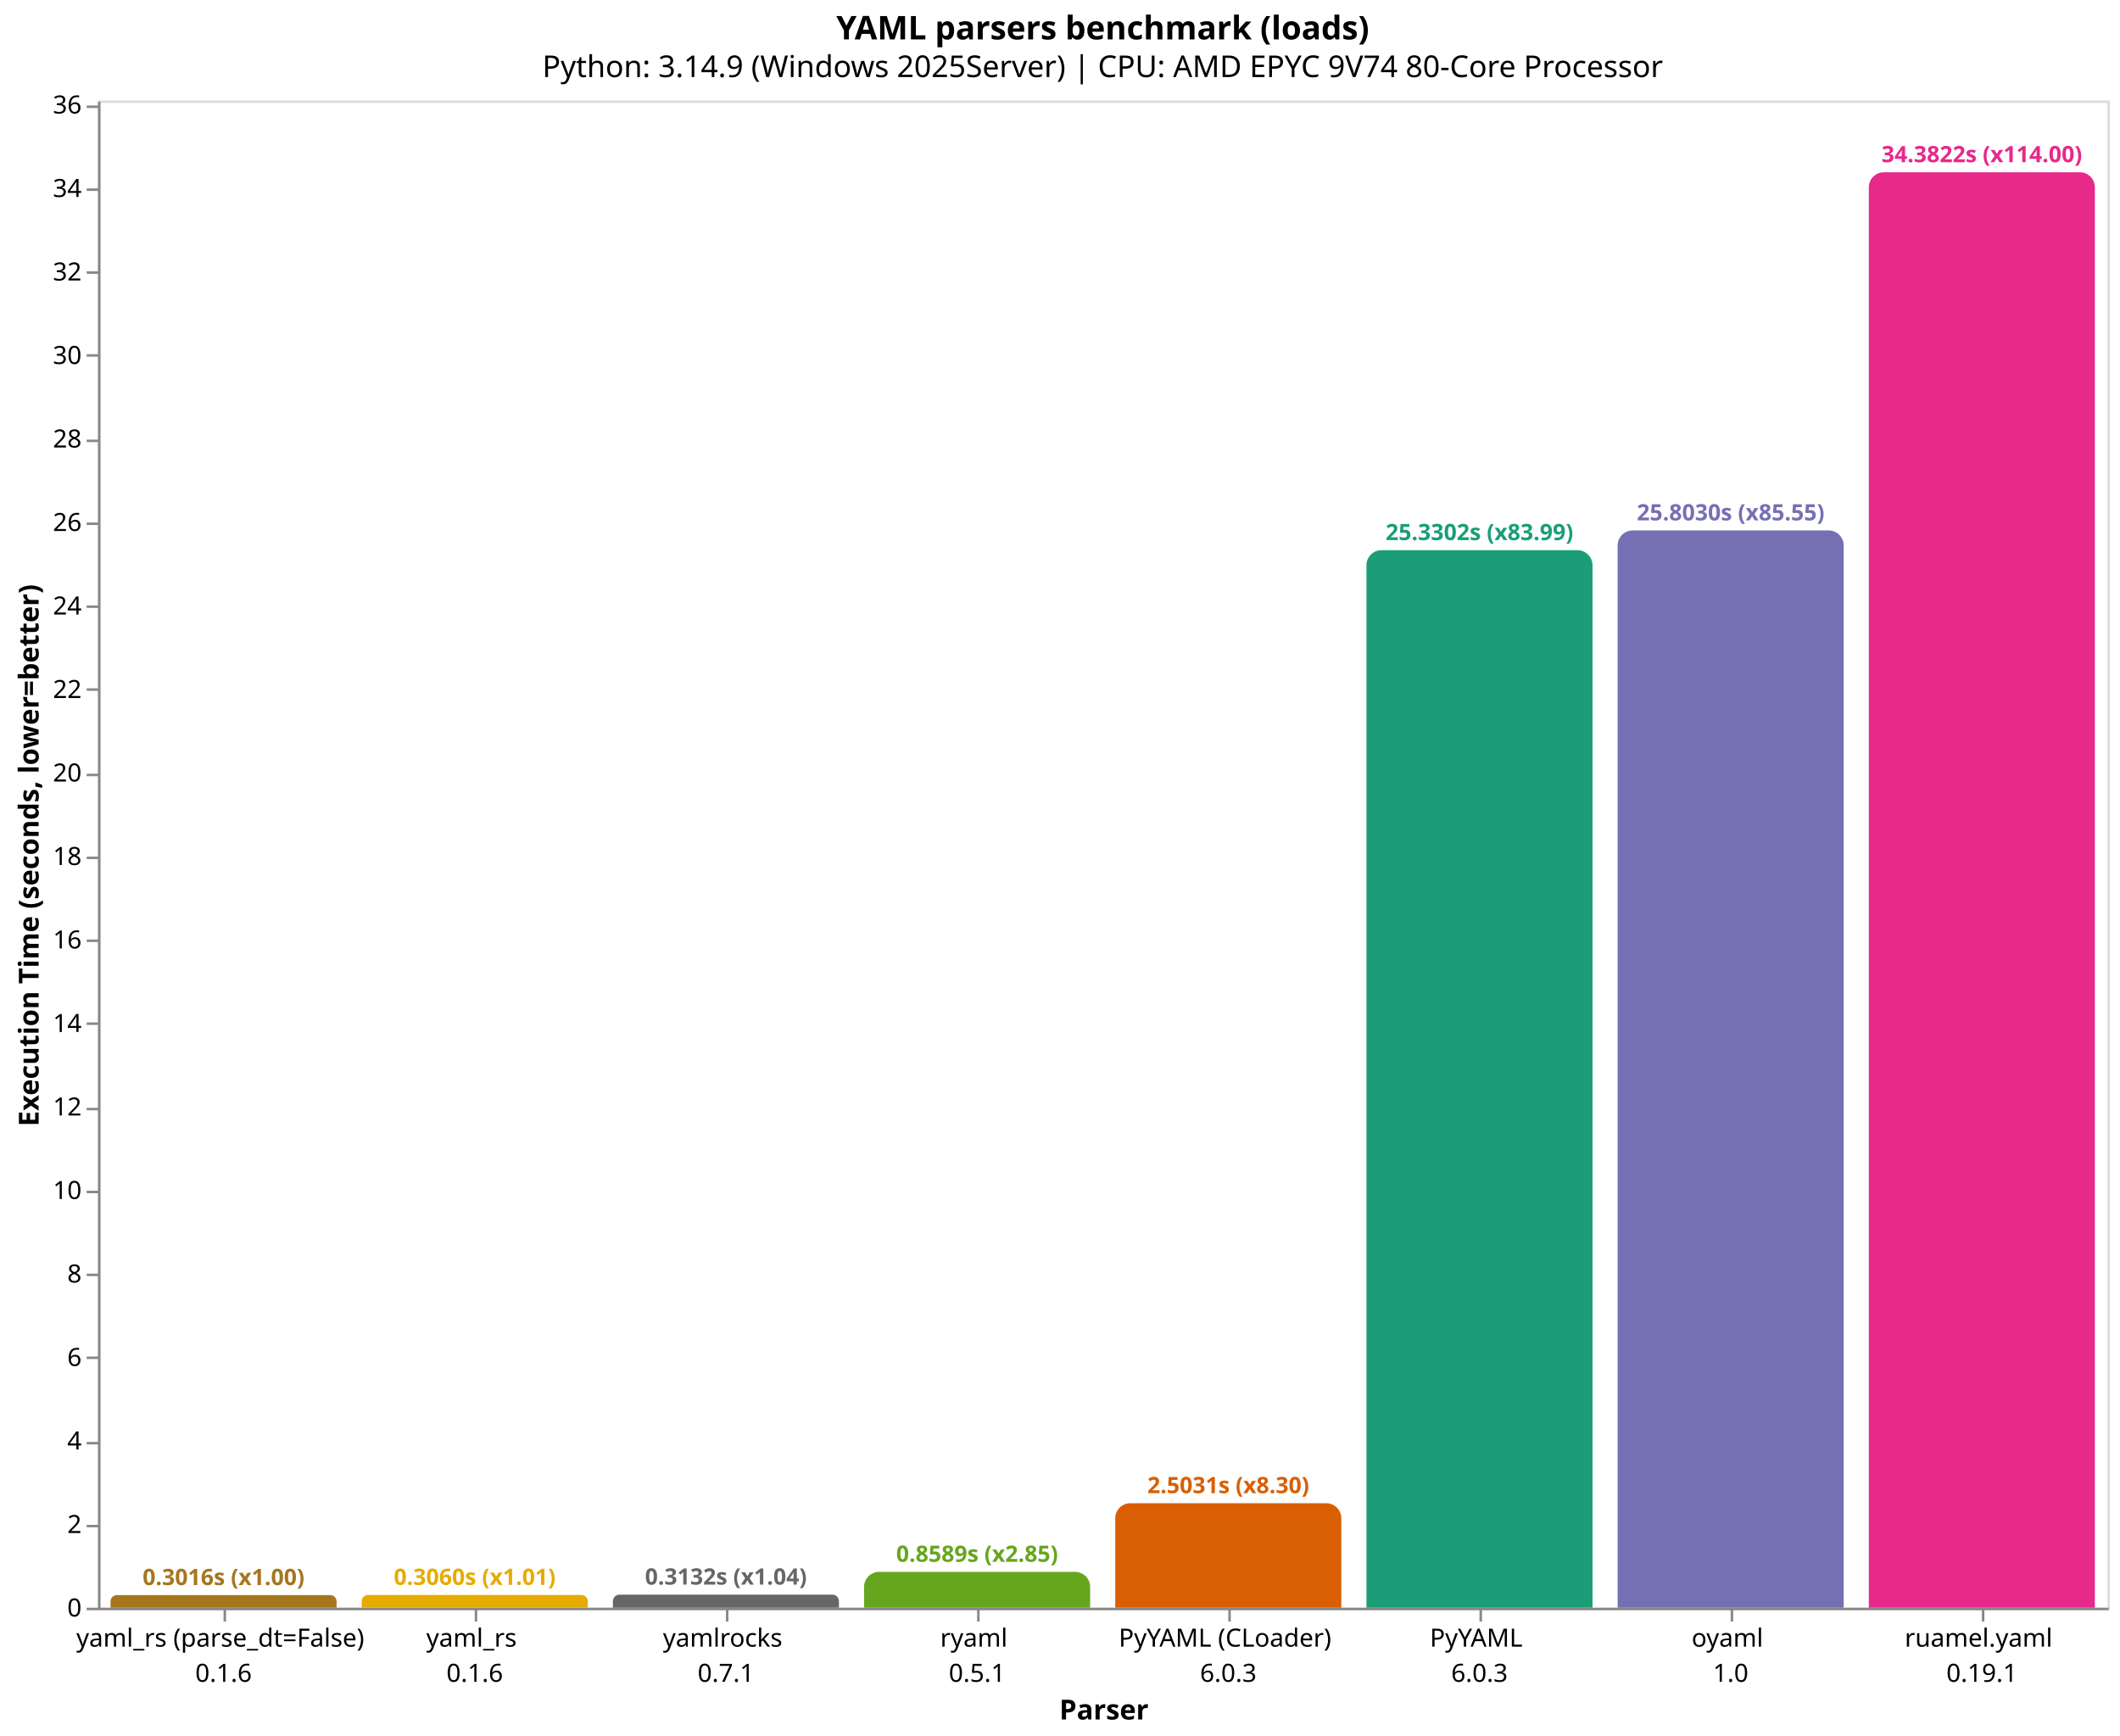
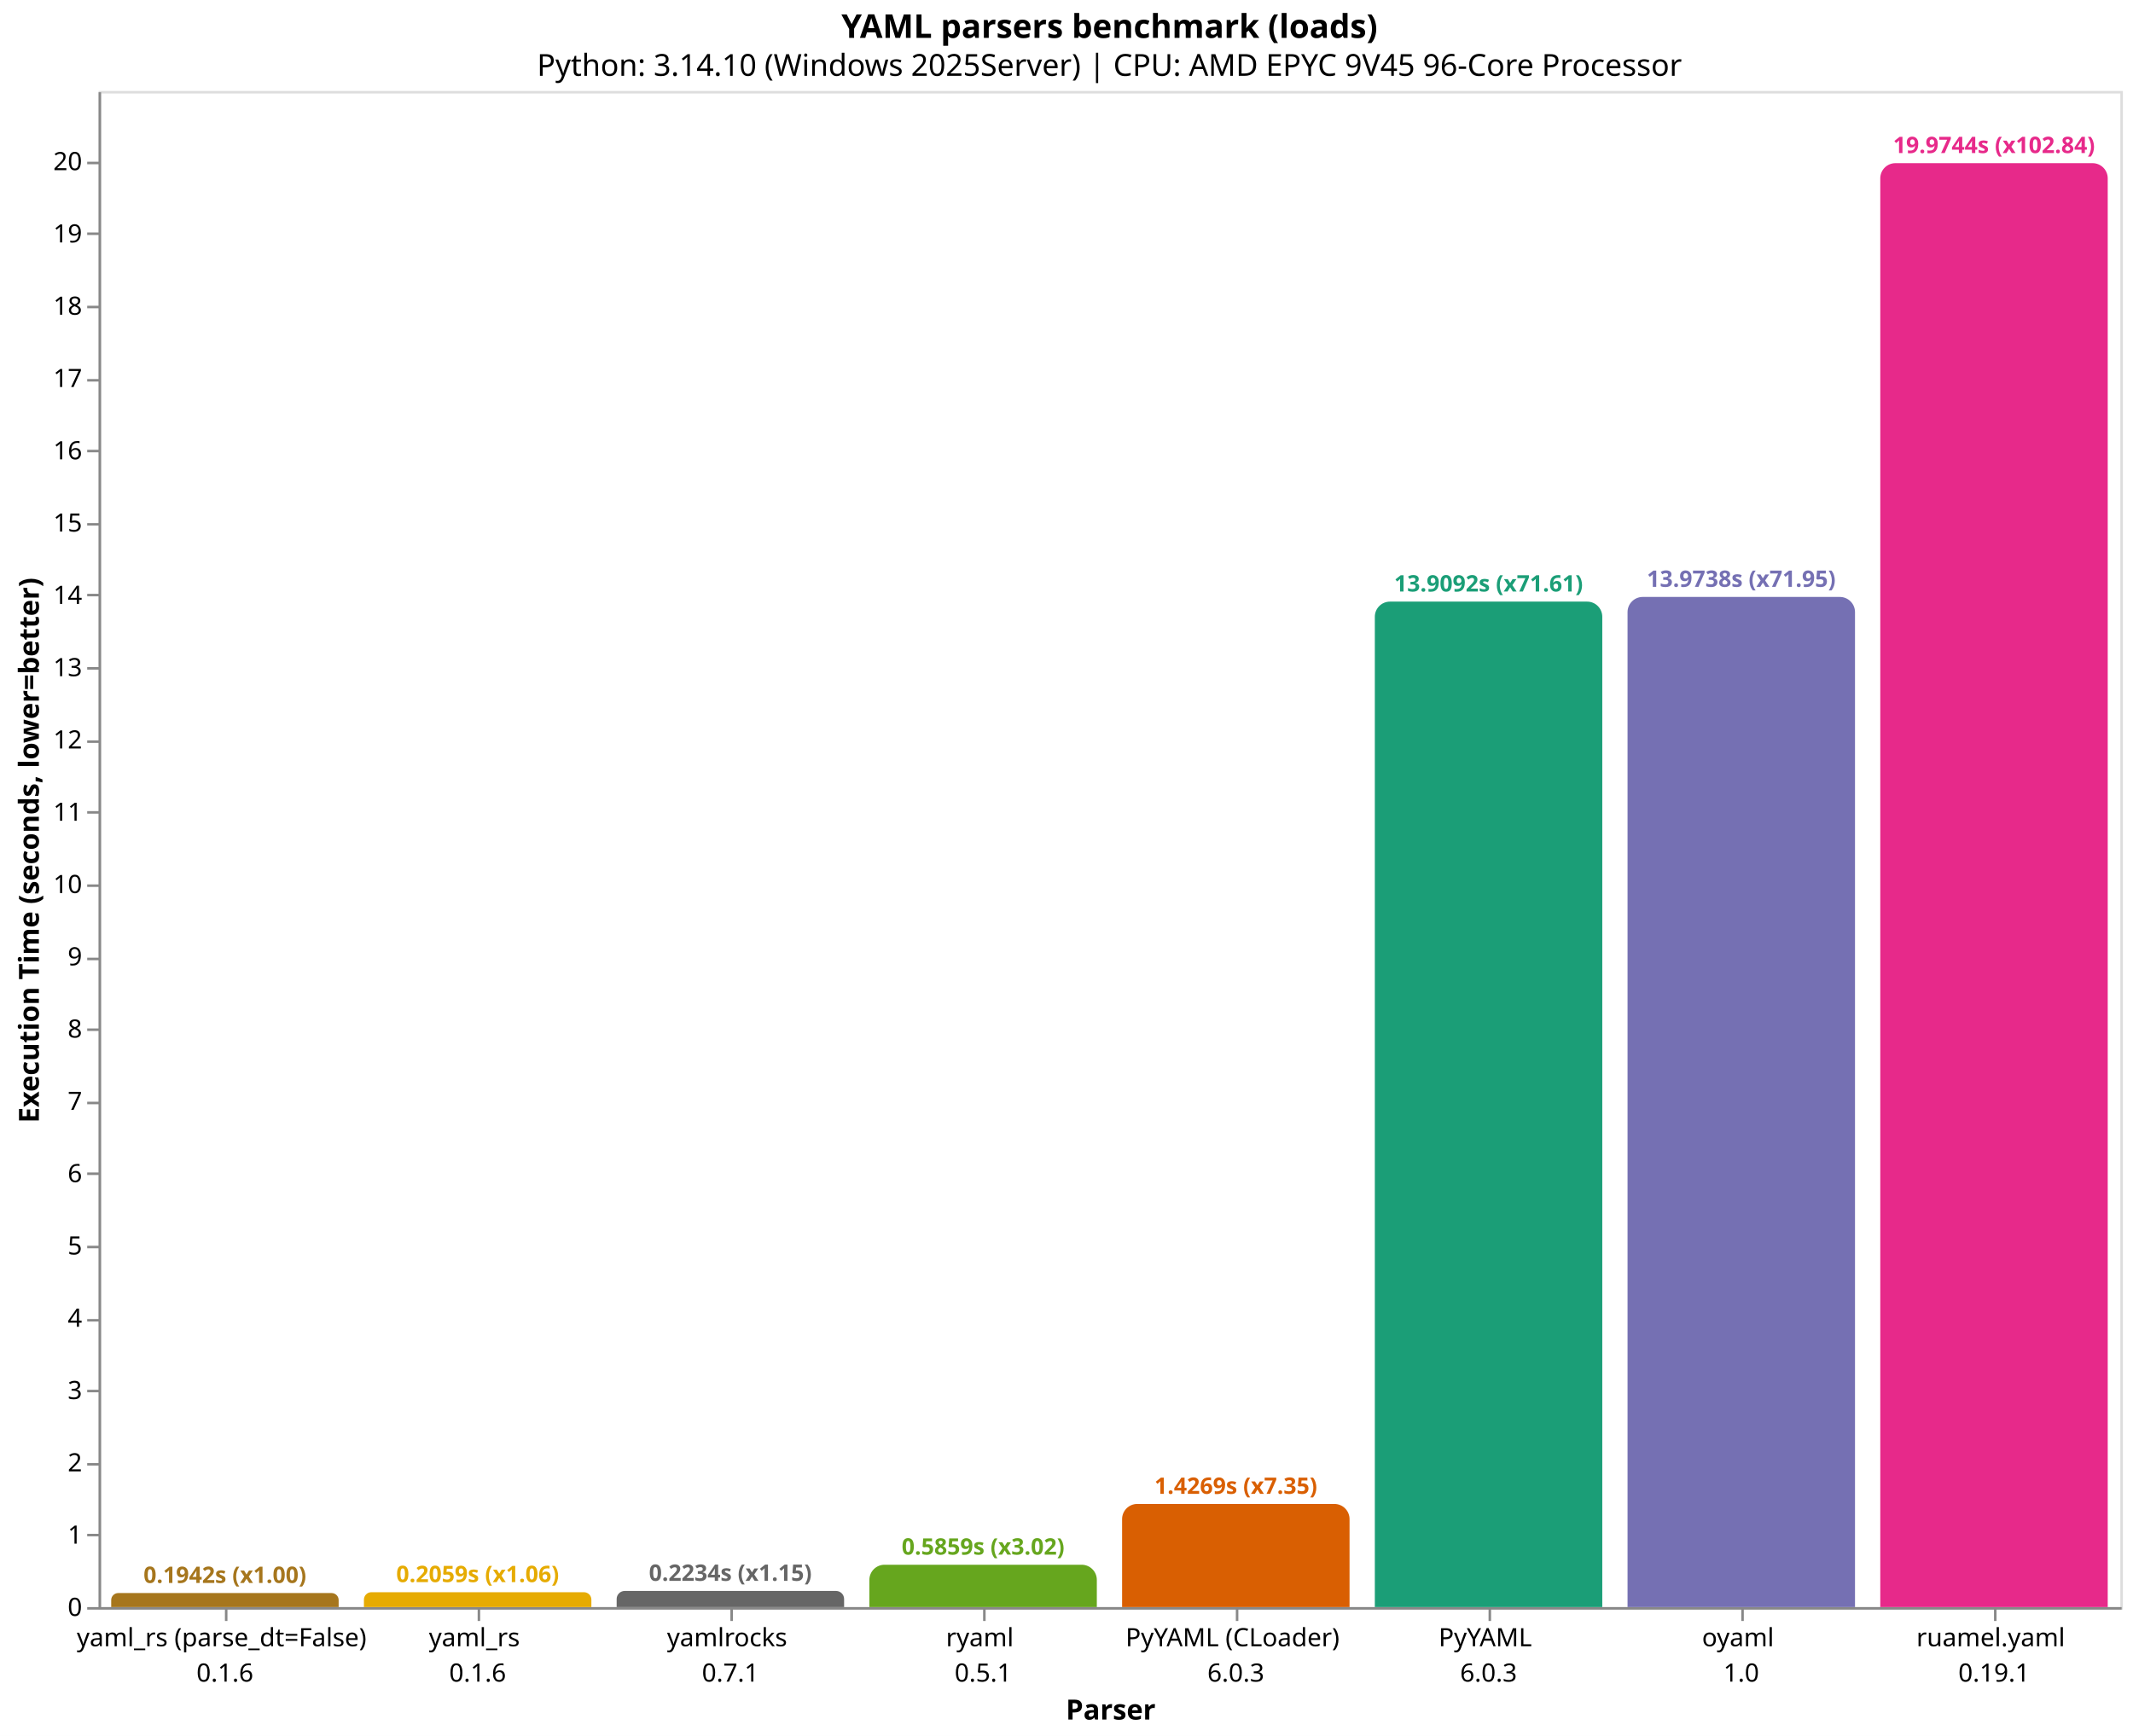
- <svg xmlns="http://www.w3.org/2000/svg" version="1.1" class="marks" width="844" height="691" viewBox="0 0 844 691">
-   <rect width="844" height="691" fill="white" />
-   <g fill="none" stroke-miterlimit="10" transform="translate(39,40)">
+ <svg xmlns="http://www.w3.org/2000/svg" version="1.1" class="marks" width="844" height="687" viewBox="0 0 844 687">
+   <rect width="844" height="687" fill="white" />
+   <g fill="none" stroke-miterlimit="10" transform="translate(39,36)">
    <g class="mark-group role-frame root" role="graphics-object" aria-roledescription="group mark container">
      <g transform="translate(0,0)">
        <path class="background" aria-hidden="true" d="M0.5,0.5h800v600h-800Z" stroke="#ddd" />
        <g>
          <g class="mark-group role-axis" role="graphics-symbol" aria-roledescription="axis" aria-label="X-axis titled 'Parser' for a discrete scale with 8 values: yaml_rs (parse_dt=False)&#10;0.1.6, yaml_rs&#10;0.1.6, yamlrocks&#10;0.7.1, ryaml&#10;0.5.1, PyYAML (CLoader)&#10;6.0.3, ending with ruamel.yaml&#10;0.19.1">
            <g transform="translate(0.5,600.5)">
              <path class="background" aria-hidden="true" d="M0,0h0v0h0Z" pointer-events="none" />
              <g>
                <g class="mark-rule role-axis-tick" pointer-events="none">
                  <line transform="translate(50,0)" x2="0" y2="5" stroke="#888" stroke-width="1" opacity="1" />
                  <line transform="translate(150,0)" x2="0" y2="5" stroke="#888" stroke-width="1" opacity="1" />
                  <line transform="translate(250,0)" x2="0" y2="5" stroke="#888" stroke-width="1" opacity="1" />
                  <line transform="translate(350,0)" x2="0" y2="5" stroke="#888" stroke-width="1" opacity="1" />
                  <line transform="translate(450,0)" x2="0" y2="5" stroke="#888" stroke-width="1" opacity="1" />
                  <line transform="translate(550,0)" x2="0" y2="5" stroke="#888" stroke-width="1" opacity="1" />
                  <line transform="translate(650,0)" x2="0" y2="5" stroke="#888" stroke-width="1" opacity="1" />
                  <line transform="translate(750,0)" x2="0" y2="5" stroke="#888" stroke-width="1" opacity="1" />
                </g>
                <g class="mark-text role-axis-label" pointer-events="none">
                  <text text-anchor="middle" transform="translate(49.5,15)" font-family="sans-serif" font-size="10px" fill="#000" opacity="1">
                    <tspan>yaml_rs (parse_dt=False)</tspan>
                    <tspan x="0" dy="14">0.1.6</tspan>
                  </text>
                  <text text-anchor="middle" transform="translate(149.5,15)" font-family="sans-serif" font-size="10px" fill="#000" opacity="1">
                    <tspan>yaml_rs</tspan>
                    <tspan x="0" dy="14">0.1.6</tspan>
                  </text>
                  <text text-anchor="middle" transform="translate(249.5,15)" font-family="sans-serif" font-size="10px" fill="#000" opacity="1">
                    <tspan>yamlrocks</tspan>
                    <tspan x="0" dy="14">0.7.1</tspan>
                  </text>
                  <text text-anchor="middle" transform="translate(349.5,15)" font-family="sans-serif" font-size="10px" fill="#000" opacity="1">
                    <tspan>ryaml</tspan>
                    <tspan x="0" dy="14">0.5.1</tspan>
                  </text>
                  <text text-anchor="middle" transform="translate(449.5,15)" font-family="sans-serif" font-size="10px" fill="#000" opacity="1">
                    <tspan>PyYAML (CLoader)</tspan>
                    <tspan x="0" dy="14">6.0.3</tspan>
                  </text>
                  <text text-anchor="middle" transform="translate(549.5,15)" font-family="sans-serif" font-size="10px" fill="#000" opacity="1">
                    <tspan>PyYAML</tspan>
                    <tspan x="0" dy="14">6.0.3</tspan>
                  </text>
                  <text text-anchor="middle" transform="translate(649.5,15)" font-family="sans-serif" font-size="10px" fill="#000" opacity="1">
                    <tspan>oyaml</tspan>
                    <tspan x="0" dy="14">1.0</tspan>
                  </text>
                  <text text-anchor="middle" transform="translate(749.5,15)" font-family="sans-serif" font-size="10px" fill="#000" opacity="1">
                    <tspan>ruamel.yaml</tspan>
                    <tspan x="0" dy="14">0.19.1</tspan>
                  </text>
                </g>
                <g class="mark-rule role-axis-domain" pointer-events="none">
                  <line transform="translate(0,0)" x2="800" y2="0" stroke="#888" stroke-width="1" opacity="1" />
                </g>
                <g class="mark-text role-axis-title" pointer-events="none">
                  <text text-anchor="middle" transform="translate(400,44)" font-family="sans-serif" font-size="11px" font-weight="bold" fill="#000" opacity="1">Parser</text>
                </g>
              </g>
              <path class="foreground" aria-hidden="true" d="" pointer-events="none" display="none" />
            </g>
          </g>
-           <g class="mark-group role-axis" role="graphics-symbol" aria-roledescription="axis" aria-label="Y-axis titled 'Execution Time (seconds, lower=better)' for a linear scale with values from 0 to 36">
+           <g class="mark-group role-axis" role="graphics-symbol" aria-roledescription="axis" aria-label="Y-axis titled 'Execution Time (seconds, lower=better)' for a linear scale with values from 0 to 21">
            <g transform="translate(0.5,0.5)">
              <path class="background" aria-hidden="true" d="M0,0h0v0h0Z" pointer-events="none" />
              <g>
                <g class="mark-rule role-axis-tick" pointer-events="none">
                  <line transform="translate(0,600)" x2="-5" y2="0" stroke="#888" stroke-width="1" opacity="1" />
-                   <line transform="translate(0,567)" x2="-5" y2="0" stroke="#888" stroke-width="1" opacity="1" />
-                   <line transform="translate(0,534)" x2="-5" y2="0" stroke="#888" stroke-width="1" opacity="1" />
-                   <line transform="translate(0,500)" x2="-5" y2="0" stroke="#888" stroke-width="1" opacity="1" />
-                   <line transform="translate(0,467)" x2="-5" y2="0" stroke="#888" stroke-width="1" opacity="1" />
-                   <line transform="translate(0,434)" x2="-5" y2="0" stroke="#888" stroke-width="1" opacity="1" />
-                   <line transform="translate(0,401)" x2="-5" y2="0" stroke="#888" stroke-width="1" opacity="1" />
-                   <line transform="translate(0,367)" x2="-5" y2="0" stroke="#888" stroke-width="1" opacity="1" />
-                   <line transform="translate(0,334)" x2="-5" y2="0" stroke="#888" stroke-width="1" opacity="1" />
-                   <line transform="translate(0,301)" x2="-5" y2="0" stroke="#888" stroke-width="1" opacity="1" />
-                   <line transform="translate(0,268)" x2="-5" y2="0" stroke="#888" stroke-width="1" opacity="1" />
-                   <line transform="translate(0,234)" x2="-5" y2="0" stroke="#888" stroke-width="1" opacity="1" />
-                   <line transform="translate(0,201)" x2="-5" y2="0" stroke="#888" stroke-width="1" opacity="1" />
-                   <line transform="translate(0,168)" x2="-5" y2="0" stroke="#888" stroke-width="1" opacity="1" />
-                   <line transform="translate(0,135)" x2="-5" y2="0" stroke="#888" stroke-width="1" opacity="1" />
-                   <line transform="translate(0,101)" x2="-5" y2="0" stroke="#888" stroke-width="1" opacity="1" />
-                   <line transform="translate(0,68)" x2="-5" y2="0" stroke="#888" stroke-width="1" opacity="1" />
-                   <line transform="translate(0,35)" x2="-5" y2="0" stroke="#888" stroke-width="1" opacity="1" />
-                   <line transform="translate(0,2)" x2="-5" y2="0" stroke="#888" stroke-width="1" opacity="1" />
+                   <line transform="translate(0,571)" x2="-5" y2="0" stroke="#888" stroke-width="1" opacity="1" />
+                   <line transform="translate(0,543)" x2="-5" y2="0" stroke="#888" stroke-width="1" opacity="1" />
+                   <line transform="translate(0,514)" x2="-5" y2="0" stroke="#888" stroke-width="1" opacity="1" />
+                   <line transform="translate(0,486)" x2="-5" y2="0" stroke="#888" stroke-width="1" opacity="1" />
+                   <line transform="translate(0,457)" x2="-5" y2="0" stroke="#888" stroke-width="1" opacity="1" />
+                   <line transform="translate(0,428)" x2="-5" y2="0" stroke="#888" stroke-width="1" opacity="1" />
+                   <line transform="translate(0,400)" x2="-5" y2="0" stroke="#888" stroke-width="1" opacity="1" />
+                   <line transform="translate(0,371)" x2="-5" y2="0" stroke="#888" stroke-width="1" opacity="1" />
+                   <line transform="translate(0,343)" x2="-5" y2="0" stroke="#888" stroke-width="1" opacity="1" />
+                   <line transform="translate(0,314)" x2="-5" y2="0" stroke="#888" stroke-width="1" opacity="1" />
+                   <line transform="translate(0,285)" x2="-5" y2="0" stroke="#888" stroke-width="1" opacity="1" />
+                   <line transform="translate(0,257)" x2="-5" y2="0" stroke="#888" stroke-width="1" opacity="1" />
+                   <line transform="translate(0,228)" x2="-5" y2="0" stroke="#888" stroke-width="1" opacity="1" />
+                   <line transform="translate(0,199)" x2="-5" y2="0" stroke="#888" stroke-width="1" opacity="1" />
+                   <line transform="translate(0,171)" x2="-5" y2="0" stroke="#888" stroke-width="1" opacity="1" />
+                   <line transform="translate(0,142)" x2="-5" y2="0" stroke="#888" stroke-width="1" opacity="1" />
+                   <line transform="translate(0,114)" x2="-5" y2="0" stroke="#888" stroke-width="1" opacity="1" />
+                   <line transform="translate(0,85)" x2="-5" y2="0" stroke="#888" stroke-width="1" opacity="1" />
+                   <line transform="translate(0,56)" x2="-5" y2="0" stroke="#888" stroke-width="1" opacity="1" />
+                   <line transform="translate(0,28)" x2="-5" y2="0" stroke="#888" stroke-width="1" opacity="1" />
                </g>
                <g class="mark-text role-axis-label" pointer-events="none">
                  <text text-anchor="end" transform="translate(-7,603)" font-family="sans-serif" font-size="10px" fill="#000" opacity="1">0</text>
-                   <text text-anchor="end" transform="translate(-7,569.7602)" font-family="sans-serif" font-size="10px" fill="#000" opacity="1">2</text>
-                   <text text-anchor="end" transform="translate(-7,536.5204)" font-family="sans-serif" font-size="10px" fill="#000" opacity="1">4</text>
-                   <text text-anchor="end" transform="translate(-7,503.2806)" font-family="sans-serif" font-size="10px" fill="#000" opacity="1">6</text>
-                   <text text-anchor="end" transform="translate(-7,470.0409)" font-family="sans-serif" font-size="10px" fill="#000" opacity="1">8</text>
-                   <text text-anchor="end" transform="translate(-7,436.8011)" font-family="sans-serif" font-size="10px" fill="#000" opacity="1">10</text>
-                   <text text-anchor="end" transform="translate(-7,403.5613)" font-family="sans-serif" font-size="10px" fill="#000" opacity="1">12</text>
-                   <text text-anchor="end" transform="translate(-7,370.3215)" font-family="sans-serif" font-size="10px" fill="#000" opacity="1">14</text>
-                   <text text-anchor="end" transform="translate(-7,337.0817)" font-family="sans-serif" font-size="10px" fill="#000" opacity="1">16</text>
-                   <text text-anchor="end" transform="translate(-7,303.8419)" font-family="sans-serif" font-size="10px" fill="#000" opacity="1">18</text>
-                   <text text-anchor="end" transform="translate(-7,270.6021)" font-family="sans-serif" font-size="10px" fill="#000" opacity="1">20</text>
-                   <text text-anchor="end" transform="translate(-7,237.3623)" font-family="sans-serif" font-size="10px" fill="#000" opacity="1">22</text>
-                   <text text-anchor="end" transform="translate(-7,204.1226)" font-family="sans-serif" font-size="10px" fill="#000" opacity="1">24</text>
-                   <text text-anchor="end" transform="translate(-7,170.8828)" font-family="sans-serif" font-size="10px" fill="#000" opacity="1">26</text>
-                   <text text-anchor="end" transform="translate(-7,137.643)" font-family="sans-serif" font-size="10px" fill="#000" opacity="1">28</text>
-                   <text text-anchor="end" transform="translate(-7,104.4032)" font-family="sans-serif" font-size="10px" fill="#000" opacity="1">30</text>
-                   <text text-anchor="end" transform="translate(-7,71.16341)" font-family="sans-serif" font-size="10px" fill="#000" opacity="1">32</text>
-                   <text text-anchor="end" transform="translate(-7,37.92362)" font-family="sans-serif" font-size="10px" fill="#000" opacity="1">34</text>
-                   <text text-anchor="end" transform="translate(-7,4.683831)" font-family="sans-serif" font-size="10px" fill="#000" opacity="1">36</text>
+                   <text text-anchor="end" transform="translate(-7,574.392)" font-family="sans-serif" font-size="10px" fill="#000" opacity="1">1</text>
+                   <text text-anchor="end" transform="translate(-7,545.784)" font-family="sans-serif" font-size="10px" fill="#000" opacity="1">2</text>
+                   <text text-anchor="end" transform="translate(-7,517.176)" font-family="sans-serif" font-size="10px" fill="#000" opacity="1">3</text>
+                   <text text-anchor="end" transform="translate(-7,488.568)" font-family="sans-serif" font-size="10px" fill="#000" opacity="1">4</text>
+                   <text text-anchor="end" transform="translate(-7,459.9599)" font-family="sans-serif" font-size="10px" fill="#000" opacity="1">5</text>
+                   <text text-anchor="end" transform="translate(-7,431.3519)" font-family="sans-serif" font-size="10px" fill="#000" opacity="1">6</text>
+                   <text text-anchor="end" transform="translate(-7,402.7439)" font-family="sans-serif" font-size="10px" fill="#000" opacity="1">7</text>
+                   <text text-anchor="end" transform="translate(-7,374.1359)" font-family="sans-serif" font-size="10px" fill="#000" opacity="1">8</text>
+                   <text text-anchor="end" transform="translate(-7,345.5279)" font-family="sans-serif" font-size="10px" fill="#000" opacity="1">9</text>
+                   <text text-anchor="end" transform="translate(-7,316.9199)" font-family="sans-serif" font-size="10px" fill="#000" opacity="1">10</text>
+                   <text text-anchor="end" transform="translate(-7,288.3119)" font-family="sans-serif" font-size="10px" fill="#000" opacity="1">11</text>
+                   <text text-anchor="end" transform="translate(-7,259.7039)" font-family="sans-serif" font-size="10px" fill="#000" opacity="1">12</text>
+                   <text text-anchor="end" transform="translate(-7,231.0958)" font-family="sans-serif" font-size="10px" fill="#000" opacity="1">13</text>
+                   <text text-anchor="end" transform="translate(-7,202.4878)" font-family="sans-serif" font-size="10px" fill="#000" opacity="1">14</text>
+                   <text text-anchor="end" transform="translate(-7,173.8798)" font-family="sans-serif" font-size="10px" fill="#000" opacity="1">15</text>
+                   <text text-anchor="end" transform="translate(-7,145.2718)" font-family="sans-serif" font-size="10px" fill="#000" opacity="1">16</text>
+                   <text text-anchor="end" transform="translate(-7,116.6638)" font-family="sans-serif" font-size="10px" fill="#000" opacity="1">17</text>
+                   <text text-anchor="end" transform="translate(-7,88.05578)" font-family="sans-serif" font-size="10px" fill="#000" opacity="1">18</text>
+                   <text text-anchor="end" transform="translate(-7,59.44777)" font-family="sans-serif" font-size="10px" fill="#000" opacity="1">19</text>
+                   <text text-anchor="end" transform="translate(-7,30.83975)" font-family="sans-serif" font-size="10px" fill="#000" opacity="1">20</text>
                </g>
                <g class="mark-rule role-axis-domain" pointer-events="none">
                  <line transform="translate(0,600)" x2="0" y2="-600" stroke="#888" stroke-width="1" opacity="1" />
                </g>
                <g class="mark-text role-axis-title" pointer-events="none">
                  <text text-anchor="middle" transform="translate(-22.12305,300) rotate(-90) translate(0,-2)" font-family="sans-serif" font-size="11px" font-weight="bold" fill="#000" opacity="1">Execution Time (seconds, lower=better)</text>
                </g>
              </g>
              <path class="foreground" aria-hidden="true" d="" pointer-events="none" display="none" />
            </g>
          </g>
          <g class="mark-group role-scope" role="graphics-object" aria-roledescription="group mark container">
-             <g transform="translate(5,594.9874)">
-               <path class="background" aria-hidden="true" d="M2.506,0L87.494,0C88.877,0,90,1.123,90,2.506L90,5.013C90,5.013,90,5.013,90,5.013L0,5.013C0,5.013,0,5.013,0,5.013L0,2.506C0,1.123,1.123,0,2.506,0Z" />
+             <g transform="translate(5,594.4435)">
+               <path class="background" aria-hidden="true" d="M2.778,0L87.222,0C88.755,0,90,1.245,90,2.778L90,5.556C90,5.556,90,5.556,90,5.556L0,5.556C0,5.556,0,5.556,0,5.556L0,2.778C0,1.245,1.245,0,2.778,0Z" />
              <g clip-path="url(#clip1)">
                <g class="mark-group role-scope" role="graphics-object" aria-roledescription="group mark container">
-                   <g transform="translate(0,-594.9874)">
-                     <path class="background" aria-hidden="true" d="M0,0h90v0h-90Z" />
-                     <g>
-                       <g class="mark-rect role-mark layer_0_marks" role="graphics-object" aria-roledescription="rect mark container">
-                         <path aria-label="Parser: yaml_rs (parse_dt=False)&#10;0.1.6; Execution Time (seconds, lower=better): 0.301603333333; parser: yaml_rs (parse_dt=False); Execution Time (s): 0.3016; Slowdown: 1.00" role="graphics-symbol" aria-roledescription="bar" d="M0,594.987h90v5.013h-90Z" fill="#a6761d" />
-                       </g>
-                     </g>
-                     <path class="foreground" aria-hidden="true" d="" display="none" />
-                   </g>
-                 </g>
-               </g>
-               <path class="foreground" aria-hidden="true" d="" display="none" />
-             </g>
-             <g transform="translate(105,594.9137)">
-               <path class="background" aria-hidden="true" d="M2.543,0L87.457,0C88.86,0,90,1.14,90,2.543L90,5.086C90,5.086,90,5.086,90,5.086L0,5.086C0,5.086,0,5.086,0,5.086L0,2.543C0,1.14,1.14,0,2.543,0Z" />
+                   <g transform="translate(0,-594.4435)">
+                     <path class="background" aria-hidden="true" d="M0,0h90v0h-90Z" />
+                     <g>
+                       <g class="mark-rect role-mark layer_0_marks" role="graphics-object" aria-roledescription="rect mark container">
+                         <path aria-label="Parser: yaml_rs (parse_dt=False)&#10;0.1.6; Execution Time (seconds, lower=better): 0.194228333333; parser: yaml_rs (parse_dt=False); Execution Time (s): 0.1942; Slowdown: 1.00" role="graphics-symbol" aria-roledescription="bar" d="M0,594.444h90v5.556h-90Z" fill="#a6761d" />
+                       </g>
+                     </g>
+                     <path class="foreground" aria-hidden="true" d="" display="none" />
+                   </g>
+                 </g>
+               </g>
+               <path class="foreground" aria-hidden="true" d="" display="none" />
+             </g>
+             <g transform="translate(105,594.1101)">
+               <path class="background" aria-hidden="true" d="M2.945,0L87.055,0C88.68,0,90,1.32,90,2.945L90,5.89C90,5.89,90,5.89,90,5.89L0,5.89C0,5.89,0,5.89,0,5.89L0,2.945C0,1.32,1.32,0,2.945,0Z" />
              <g clip-path="url(#clip2)">
                <g class="mark-group role-scope" role="graphics-object" aria-roledescription="group mark container">
-                   <g transform="translate(0,-594.9137)">
-                     <path class="background" aria-hidden="true" d="M0,0h90v0h-90Z" />
-                     <g>
-                       <g class="mark-rect role-mark layer_0_marks" role="graphics-object" aria-roledescription="rect mark container">
-                         <path aria-label="Parser: yaml_rs&#10;0.1.6; Execution Time (seconds, lower=better): 0.3060391; parser: yaml_rs; Execution Time (s): 0.3060; Slowdown: 1.01" role="graphics-symbol" aria-roledescription="bar" d="M0,594.914h90v5.086h-90Z" fill="#e6ab02" />
-                       </g>
-                     </g>
-                     <path class="foreground" aria-hidden="true" d="" display="none" />
-                   </g>
-                 </g>
-               </g>
-               <path class="foreground" aria-hidden="true" d="" display="none" />
-             </g>
-             <g transform="translate(205,594.7949)">
-               <path class="background" aria-hidden="true" d="M2.603,0L87.397,0C88.834,0,90,1.166,90,2.603L90,5.205C90,5.205,90,5.205,90,5.205L0,5.205C0,5.205,0,5.205,0,5.205L0,2.603C0,1.166,1.166,0,2.603,0Z" />
+                   <g transform="translate(0,-594.1101)">
+                     <path class="background" aria-hidden="true" d="M0,0h90v0h-90Z" />
+                     <g>
+                       <g class="mark-rect role-mark layer_0_marks" role="graphics-object" aria-roledescription="rect mark container">
+                         <path aria-label="Parser: yaml_rs&#10;0.1.6; Execution Time (seconds, lower=better): 0.205884166667; parser: yaml_rs; Execution Time (s): 0.2059; Slowdown: 1.06" role="graphics-symbol" aria-roledescription="bar" d="M0,594.11h90v5.89h-90Z" fill="#e6ab02" />
+                       </g>
+                     </g>
+                     <path class="foreground" aria-hidden="true" d="" display="none" />
+                   </g>
+                 </g>
+               </g>
+               <path class="foreground" aria-hidden="true" d="" display="none" />
+             </g>
+             <g transform="translate(205,593.6093)">
+               <path class="background" aria-hidden="true" d="M3.195,0L86.805,0C88.568,0,90,1.432,90,3.195L90,6.391C90,6.391,90,6.391,90,6.391L0,6.391C0,6.391,0,6.391,0,6.391L0,3.195C0,1.432,1.432,0,3.195,0Z" />
              <g clip-path="url(#clip3)">
                <g class="mark-group role-scope" role="graphics-object" aria-roledescription="group mark container">
-                   <g transform="translate(0,-594.7949)">
-                     <path class="background" aria-hidden="true" d="M0,0h90v0h-90Z" />
-                     <g>
-                       <g class="mark-rect role-mark layer_0_marks" role="graphics-object" aria-roledescription="rect mark container">
-                         <path aria-label="Parser: yamlrocks&#10;0.7.1; Execution Time (seconds, lower=better): 0.313182633333; parser: yamlrocks; Execution Time (s): 0.3132; Slowdown: 1.04" role="graphics-symbol" aria-roledescription="bar" d="M0,594.795h90v5.205h-90Z" fill="#666666" />
-                       </g>
-                     </g>
-                     <path class="foreground" aria-hidden="true" d="" display="none" />
-                   </g>
-                 </g>
-               </g>
-               <path class="foreground" aria-hidden="true" d="" display="none" />
-             </g>
-             <g transform="translate(305,585.7256)">
-               <path class="background" aria-hidden="true" d="M6,0L84,0C87.311,0,90,2.689,90,6L90,14.274C90,14.274,90,14.274,90,14.274L0,14.274C0,14.274,0,14.274,0,14.274L0,6C0,2.689,2.689,0,6,0Z" />
+                   <g transform="translate(0,-593.6093)">
+                     <path class="background" aria-hidden="true" d="M0,0h90v0h-90Z" />
+                     <g>
+                       <g class="mark-rect role-mark layer_0_marks" role="graphics-object" aria-roledescription="rect mark container">
+                         <path aria-label="Parser: yamlrocks&#10;0.7.1; Execution Time (seconds, lower=better): 0.223388133333; parser: yamlrocks; Execution Time (s): 0.2234; Slowdown: 1.15" role="graphics-symbol" aria-roledescription="bar" d="M0,593.609h90v6.391h-90Z" fill="#666666" />
+                       </g>
+                     </g>
+                     <path class="foreground" aria-hidden="true" d="" display="none" />
+                   </g>
+                 </g>
+               </g>
+               <path class="foreground" aria-hidden="true" d="" display="none" />
+             </g>
+             <g transform="translate(305,583.2383)">
+               <path class="background" aria-hidden="true" d="M6,0L84,0C87.311,0,90,2.689,90,6L90,16.762C90,16.762,90,16.762,90,16.762L0,16.762C0,16.762,0,16.762,0,16.762L0,6C0,2.689,2.689,0,6,0Z" />
              <g clip-path="url(#clip4)">
                <g class="mark-group role-scope" role="graphics-object" aria-roledescription="group mark container">
-                   <g transform="translate(0,-585.7256)">
-                     <path class="background" aria-hidden="true" d="M0,0h90v0h-90Z" />
-                     <g>
-                       <g class="mark-rect role-mark layer_0_marks" role="graphics-object" aria-roledescription="rect mark container">
-                         <path aria-label="Parser: ryaml&#10;0.5.1; Execution Time (seconds, lower=better): 0.8588744; parser: ryaml; Execution Time (s): 0.8589; Slowdown: 2.85" role="graphics-symbol" aria-roledescription="bar" d="M0,585.726h90v14.274h-90Z" fill="#66a61e" />
-                       </g>
-                     </g>
-                     <path class="foreground" aria-hidden="true" d="" display="none" />
-                   </g>
-                 </g>
-               </g>
-               <path class="foreground" aria-hidden="true" d="" display="none" />
-             </g>
-             <g transform="translate(405,558.399)">
-               <path class="background" aria-hidden="true" d="M6,0L84,0C87.311,0,90,2.689,90,6L90,41.601C90,41.601,90,41.601,90,41.601L0,41.601C0,41.601,0,41.601,0,41.601L0,6C0,2.689,2.689,0,6,0Z" />
+                   <g transform="translate(0,-583.2383)">
+                     <path class="background" aria-hidden="true" d="M0,0h90v0h-90Z" />
+                     <g>
+                       <g class="mark-rect role-mark layer_0_marks" role="graphics-object" aria-roledescription="rect mark container">
+                         <path aria-label="Parser: ryaml&#10;0.5.1; Execution Time (seconds, lower=better): 0.585909733333; parser: ryaml; Execution Time (s): 0.5859; Slowdown: 3.02" role="graphics-symbol" aria-roledescription="bar" d="M0,583.238h90v16.762h-90Z" fill="#66a61e" />
+                       </g>
+                     </g>
+                     <path class="foreground" aria-hidden="true" d="" display="none" />
+                   </g>
+                 </g>
+               </g>
+               <path class="foreground" aria-hidden="true" d="" display="none" />
+             </g>
+             <g transform="translate(405,559.1792)">
+               <path class="background" aria-hidden="true" d="M6,0L84,0C87.311,0,90,2.689,90,6L90,40.821C90,40.821,90,40.821,90,40.821L0,40.821C0,40.821,0,40.821,0,40.821L0,6C0,2.689,2.689,0,6,0Z" />
              <g clip-path="url(#clip5)">
                <g class="mark-group role-scope" role="graphics-object" aria-roledescription="group mark container">
-                   <g transform="translate(0,-558.399)">
-                     <path class="background" aria-hidden="true" d="M0,0h90v0h-90Z" />
-                     <g>
-                       <g class="mark-rect role-mark layer_0_marks" role="graphics-object" aria-roledescription="rect mark container">
-                         <path aria-label="Parser: PyYAML (CLoader)&#10;6.0.3; Execution Time (seconds, lower=better): 2.50308643333; parser: PyYAML (CLoader); Execution Time (s): 2.5031; Slowdown: 8.30" role="graphics-symbol" aria-roledescription="bar" d="M0,558.399h90v41.601h-90Z" fill="#d95f02" />
-                       </g>
-                     </g>
-                     <path class="foreground" aria-hidden="true" d="" display="none" />
-                   </g>
-                 </g>
-               </g>
-               <path class="foreground" aria-hidden="true" d="" display="none" />
-             </g>
-             <g transform="translate(505,179.0144)">
-               <path class="background" aria-hidden="true" d="M6,0L84,0C87.311,0,90,2.689,90,6L90,420.986C90,420.986,90,420.986,90,420.986L0,420.986C0,420.986,0,420.986,0,420.986L0,6C0,2.689,2.689,0,6,0Z" />
+                   <g transform="translate(0,-559.1792)">
+                     <path class="background" aria-hidden="true" d="M0,0h90v0h-90Z" />
+                     <g>
+                       <g class="mark-rect role-mark layer_0_marks" role="graphics-object" aria-roledescription="rect mark container">
+                         <path aria-label="Parser: PyYAML (CLoader)&#10;6.0.3; Execution Time (seconds, lower=better): 1.4268994; parser: PyYAML (CLoader); Execution Time (s): 1.4269; Slowdown: 7.35" role="graphics-symbol" aria-roledescription="bar" d="M0,559.179h90v40.821h-90Z" fill="#d95f02" />
+                       </g>
+                     </g>
+                     <path class="foreground" aria-hidden="true" d="" display="none" />
+                   </g>
+                 </g>
+               </g>
+               <path class="foreground" aria-hidden="true" d="" display="none" />
+             </g>
+             <g transform="translate(505,202.0858)">
+               <path class="background" aria-hidden="true" d="M6,0L84,0C87.311,0,90,2.689,90,6L90,397.914C90,397.914,90,397.914,90,397.914L0,397.914C0,397.914,0,397.914,0,397.914L0,6C0,2.689,2.689,0,6,0Z" />
              <g clip-path="url(#clip6)">
                <g class="mark-group role-scope" role="graphics-object" aria-roledescription="group mark container">
-                   <g transform="translate(0,-179.0144)">
-                     <path class="background" aria-hidden="true" d="M0,0h90v0h-90Z" />
-                     <g>
-                       <g class="mark-rect role-mark layer_0_marks" role="graphics-object" aria-roledescription="rect mark container">
-                         <path aria-label="Parser: PyYAML&#10;6.0.3; Execution Time (seconds, lower=better): 25.3302235667; parser: PyYAML; Execution Time (s): 25.3302; Slowdown: 83.99" role="graphics-symbol" aria-roledescription="bar" d="M0,179.014h90v420.986h-90Z" fill="#1b9e77" />
-                       </g>
-                     </g>
-                     <path class="foreground" aria-hidden="true" d="" display="none" />
-                   </g>
-                 </g>
-               </g>
-               <path class="foreground" aria-hidden="true" d="" display="none" />
-             </g>
-             <g transform="translate(605,171.1572)">
-               <path class="background" aria-hidden="true" d="M6,0L84,0C87.311,0,90,2.689,90,6L90,428.843C90,428.843,90,428.843,90,428.843L0,428.843C0,428.843,0,428.843,0,428.843L0,6C0,2.689,2.689,0,6,0Z" />
+                   <g transform="translate(0,-202.0858)">
+                     <path class="background" aria-hidden="true" d="M0,0h90v0h-90Z" />
+                     <g>
+                       <g class="mark-rect role-mark layer_0_marks" role="graphics-object" aria-roledescription="rect mark container">
+                         <path aria-label="Parser: PyYAML&#10;6.0.3; Execution Time (seconds, lower=better): 13.909186; parser: PyYAML; Execution Time (s): 13.9092; Slowdown: 71.61" role="graphics-symbol" aria-roledescription="bar" d="M0,202.086h90v397.914h-90Z" fill="#1b9e77" />
+                       </g>
+                     </g>
+                     <path class="foreground" aria-hidden="true" d="" display="none" />
+                   </g>
+                 </g>
+               </g>
+               <path class="foreground" aria-hidden="true" d="" display="none" />
+             </g>
+             <g transform="translate(605,200.2384)">
+               <path class="background" aria-hidden="true" d="M6,0L84,0C87.311,0,90,2.689,90,6L90,399.762C90,399.762,90,399.762,90,399.762L0,399.762C0,399.762,0,399.762,0,399.762L0,6C0,2.689,2.689,0,6,0Z" />
              <g clip-path="url(#clip7)">
                <g class="mark-group role-scope" role="graphics-object" aria-roledescription="group mark container">
-                   <g transform="translate(0,-171.1572)">
-                     <path class="background" aria-hidden="true" d="M0,0h90v0h-90Z" />
-                     <g>
-                       <g class="mark-rect role-mark layer_0_marks" role="graphics-object" aria-roledescription="rect mark container">
-                         <path aria-label="Parser: oyaml&#10;1.0; Execution Time (seconds, lower=better): 25.8029815667; parser: oyaml; Execution Time (s): 25.8030; Slowdown: 85.55" role="graphics-symbol" aria-roledescription="bar" d="M0,171.157h90v428.843h-90Z" fill="#7570b3" />
+                   <g transform="translate(0,-200.2384)">
+                     <path class="background" aria-hidden="true" d="M0,0h90v0h-90Z" />
+                     <g>
+                       <g class="mark-rect role-mark layer_0_marks" role="graphics-object" aria-roledescription="rect mark container">
+                         <path aria-label="Parser: oyaml&#10;1.0; Execution Time (seconds, lower=better): 13.9737626; parser: oyaml; Execution Time (s): 13.9738; Slowdown: 71.95" role="graphics-symbol" aria-roledescription="bar" d="M0,200.238h90v399.762h-90Z" fill="#7570b3" />
                      </g>
                    </g>
                    <path class="foreground" aria-hidden="true" d="" display="none" />
                  </g>
                </g>
              </g>
              <path class="foreground" aria-hidden="true" d="" display="none" />
            </g>
            <g transform="translate(705,28.57143)">
              <path class="background" aria-hidden="true" d="M6,0L84,0C87.311,0,90,2.689,90,6L90,571.429C90,571.429,90,571.429,90,571.429L0,571.429C0,571.429,0,571.429,0,571.429L0,6C0,2.689,2.689,0,6,0Z" />
              <g clip-path="url(#clip8)">
                <g class="mark-group role-scope" role="graphics-object" aria-roledescription="group mark container">
                  <g transform="translate(0,-28.57143)">
                    <path class="background" aria-hidden="true" d="M0,0h90v0h-90Z" />
                    <g>
                      <g class="mark-rect role-mark layer_0_marks" role="graphics-object" aria-roledescription="rect mark container">
-                         <path aria-label="Parser: ruamel.yaml&#10;0.19.1; Execution Time (seconds, lower=better): 34.382204; parser: ruamel.yaml; Execution Time (s): 34.3822; Slowdown: 114.00" role="graphics-symbol" aria-roledescription="bar" d="M0,28.571h90v571.429h-90Z" fill="#e7298a" />
+                         <path aria-label="Parser: ruamel.yaml&#10;0.19.1; Execution Time (seconds, lower=better): 19.9744241; parser: ruamel.yaml; Execution Time (s): 19.9744; Slowdown: 102.84" role="graphics-symbol" aria-roledescription="bar" d="M0,28.571h90v571.429h-90Z" fill="#e7298a" />
                      </g>
                    </g>
                    <path class="foreground" aria-hidden="true" d="" display="none" />
                  </g>
                </g>
              </g>
              <path class="foreground" aria-hidden="true" d="" display="none" />
            </g>
          </g>
          <g class="mark-text role-mark layer_1_marks" role="graphics-object" aria-roledescription="text mark container">
-             <text aria-label="Parser: yaml_rs (parse_dt=False)&#10;0.1.6; Execution Time (seconds, lower=better): 0.301603333333; parser: yaml_rs (parse_dt=False); label: 0.3016s (x1.00); Execution Time (s): 0.3016; Slowdown: 1.00" role="graphics-symbol" aria-roledescription="text mark" text-anchor="middle" transform="translate(50,590.9874)" font-family="sans-serif" font-size="9px" font-weight="bold" fill="#a6761d">0.3016s (x1.00)</text>
-             <text aria-label="Parser: yaml_rs&#10;0.1.6; Execution Time (seconds, lower=better): 0.3060391; parser: yaml_rs; label: 0.3060s (x1.01); Execution Time (s): 0.3060; Slowdown: 1.01" role="graphics-symbol" aria-roledescription="text mark" text-anchor="middle" transform="translate(150,590.9137)" font-family="sans-serif" font-size="9px" font-weight="bold" fill="#e6ab02">0.3060s (x1.01)</text>
-             <text aria-label="Parser: yamlrocks&#10;0.7.1; Execution Time (seconds, lower=better): 0.313182633333; parser: yamlrocks; label: 0.3132s (x1.04); Execution Time (s): 0.3132; Slowdown: 1.04" role="graphics-symbol" aria-roledescription="text mark" text-anchor="middle" transform="translate(250,590.7949)" font-family="sans-serif" font-size="9px" font-weight="bold" fill="#666666">0.3132s (x1.04)</text>
-             <text aria-label="Parser: ryaml&#10;0.5.1; Execution Time (seconds, lower=better): 0.8588744; parser: ryaml; label: 0.8589s (x2.85); Execution Time (s): 0.8589; Slowdown: 2.85" role="graphics-symbol" aria-roledescription="text mark" text-anchor="middle" transform="translate(350,581.7256)" font-family="sans-serif" font-size="9px" font-weight="bold" fill="#66a61e">0.8589s (x2.85)</text>
-             <text aria-label="Parser: PyYAML (CLoader)&#10;6.0.3; Execution Time (seconds, lower=better): 2.50308643333; parser: PyYAML (CLoader); label: 2.5031s (x8.30); Execution Time (s): 2.5031; Slowdown: 8.30" role="graphics-symbol" aria-roledescription="text mark" text-anchor="middle" transform="translate(450,554.399)" font-family="sans-serif" font-size="9px" font-weight="bold" fill="#d95f02">2.5031s (x8.30)</text>
-             <text aria-label="Parser: PyYAML&#10;6.0.3; Execution Time (seconds, lower=better): 25.3302235667; parser: PyYAML; label: 25.3302s (x83.99); Execution Time (s): 25.3302; Slowdown: 83.99" role="graphics-symbol" aria-roledescription="text mark" text-anchor="middle" transform="translate(550,175.0144)" font-family="sans-serif" font-size="9px" font-weight="bold" fill="#1b9e77">25.3302s (x83.99)</text>
-             <text aria-label="Parser: oyaml&#10;1.0; Execution Time (seconds, lower=better): 25.8029815667; parser: oyaml; label: 25.8030s (x85.55); Execution Time (s): 25.8030; Slowdown: 85.55" role="graphics-symbol" aria-roledescription="text mark" text-anchor="middle" transform="translate(650,167.1572)" font-family="sans-serif" font-size="9px" font-weight="bold" fill="#7570b3">25.8030s (x85.55)</text>
-             <text aria-label="Parser: ruamel.yaml&#10;0.19.1; Execution Time (seconds, lower=better): 34.382204; parser: ruamel.yaml; label: 34.3822s (x114.00); Execution Time (s): 34.3822; Slowdown: 114.00" role="graphics-symbol" aria-roledescription="text mark" text-anchor="middle" transform="translate(750,24.57143)" font-family="sans-serif" font-size="9px" font-weight="bold" fill="#e7298a">34.3822s (x114.00)</text>
+             <text aria-label="Parser: yaml_rs (parse_dt=False)&#10;0.1.6; Execution Time (seconds, lower=better): 0.194228333333; parser: yaml_rs (parse_dt=False); label: 0.1942s (x1.00); Execution Time (s): 0.1942; Slowdown: 1.00" role="graphics-symbol" aria-roledescription="text mark" text-anchor="middle" transform="translate(50,590.4435)" font-family="sans-serif" font-size="9px" font-weight="bold" fill="#a6761d">0.1942s (x1.00)</text>
+             <text aria-label="Parser: yaml_rs&#10;0.1.6; Execution Time (seconds, lower=better): 0.205884166667; parser: yaml_rs; label: 0.2059s (x1.06); Execution Time (s): 0.2059; Slowdown: 1.06" role="graphics-symbol" aria-roledescription="text mark" text-anchor="middle" transform="translate(150,590.1101)" font-family="sans-serif" font-size="9px" font-weight="bold" fill="#e6ab02">0.2059s (x1.06)</text>
+             <text aria-label="Parser: yamlrocks&#10;0.7.1; Execution Time (seconds, lower=better): 0.223388133333; parser: yamlrocks; label: 0.2234s (x1.15); Execution Time (s): 0.2234; Slowdown: 1.15" role="graphics-symbol" aria-roledescription="text mark" text-anchor="middle" transform="translate(250,589.6093)" font-family="sans-serif" font-size="9px" font-weight="bold" fill="#666666">0.2234s (x1.15)</text>
+             <text aria-label="Parser: ryaml&#10;0.5.1; Execution Time (seconds, lower=better): 0.585909733333; parser: ryaml; label: 0.5859s (x3.02); Execution Time (s): 0.5859; Slowdown: 3.02" role="graphics-symbol" aria-roledescription="text mark" text-anchor="middle" transform="translate(350,579.2383)" font-family="sans-serif" font-size="9px" font-weight="bold" fill="#66a61e">0.5859s (x3.02)</text>
+             <text aria-label="Parser: PyYAML (CLoader)&#10;6.0.3; Execution Time (seconds, lower=better): 1.4268994; parser: PyYAML (CLoader); label: 1.4269s (x7.35); Execution Time (s): 1.4269; Slowdown: 7.35" role="graphics-symbol" aria-roledescription="text mark" text-anchor="middle" transform="translate(450,555.1792)" font-family="sans-serif" font-size="9px" font-weight="bold" fill="#d95f02">1.4269s (x7.35)</text>
+             <text aria-label="Parser: PyYAML&#10;6.0.3; Execution Time (seconds, lower=better): 13.909186; parser: PyYAML; label: 13.9092s (x71.61); Execution Time (s): 13.9092; Slowdown: 71.61" role="graphics-symbol" aria-roledescription="text mark" text-anchor="middle" transform="translate(550,198.0858)" font-family="sans-serif" font-size="9px" font-weight="bold" fill="#1b9e77">13.9092s (x71.61)</text>
+             <text aria-label="Parser: oyaml&#10;1.0; Execution Time (seconds, lower=better): 13.9737626; parser: oyaml; label: 13.9738s (x71.95); Execution Time (s): 13.9738; Slowdown: 71.95" role="graphics-symbol" aria-roledescription="text mark" text-anchor="middle" transform="translate(650,196.2384)" font-family="sans-serif" font-size="9px" font-weight="bold" fill="#7570b3">13.9738s (x71.95)</text>
+             <text aria-label="Parser: ruamel.yaml&#10;0.19.1; Execution Time (seconds, lower=better): 19.9744241; parser: ruamel.yaml; label: 19.9744s (x102.84); Execution Time (s): 19.9744; Slowdown: 102.84" role="graphics-symbol" aria-roledescription="text mark" text-anchor="middle" transform="translate(750,24.57143)" font-family="sans-serif" font-size="9px" font-weight="bold" fill="#e7298a">19.9744s (x102.84)</text>
          </g>
          <g class="mark-group role-title">
-             <g transform="translate(400,-34.31617)">
+             <g transform="translate(400,-31)">
              <path class="background" aria-hidden="true" d="M0,0h0v0h0Z" pointer-events="none" />
              <g>
                <g class="mark-text role-title-text" role="graphics-symbol" aria-roledescription="title" aria-label="Title text 'YAML parsers benchmark (loads)'" pointer-events="none">
                  <text text-anchor="middle" transform="translate(0,10)" font-family="sans-serif" font-size="13px" font-weight="bold" fill="#000" opacity="1">YAML parsers benchmark (loads)</text>
                </g>
-                 <g class="mark-text role-title-subtitle" role="graphics-symbol" aria-roledescription="subtitle" aria-label="Subtitle text 'Python: 3.14.9 (Windows 2025Server) | CPU: AMD EPYC 9V74 80-Core Processor'" pointer-events="none">
-                   <text text-anchor="middle" transform="translate(0,25)" font-family="sans-serif" font-size="12px" fill="#000" opacity="1">Python: 3.14.9 (Windows 2025Server) | CPU: AMD EPYC 9V74 80-Core Processor</text>
+                 <g class="mark-text role-title-subtitle" role="graphics-symbol" aria-roledescription="subtitle" aria-label="Subtitle text 'Python: 3.14.10 (Windows 2025Server) | CPU: AMD EPYC 9V45 96-Core Processor'" pointer-events="none">
+                   <text text-anchor="middle" transform="translate(0,25)" font-family="sans-serif" font-size="12px" fill="#000" opacity="1">Python: 3.14.10 (Windows 2025Server) | CPU: AMD EPYC 9V45 96-Core Processor</text>
                </g>
              </g>
              <path class="foreground" aria-hidden="true" d="" pointer-events="none" display="none" />
            </g>
          </g>
        </g>
        <path class="foreground" aria-hidden="true" d="" display="none" />
      </g>
    </g>
  </g>
  <defs>
    <clipPath id="clip1">
-       <path d="M2.506,0L87.494,0C88.877,0,90,1.123,90,2.506L90,5.013C90,5.013,90,5.013,90,5.013L0,5.013C0,5.013,0,5.013,0,5.013L0,2.506C0,1.123,1.123,0,2.506,0Z" />
+       <path d="M2.778,0L87.222,0C88.755,0,90,1.245,90,2.778L90,5.556C90,5.556,90,5.556,90,5.556L0,5.556C0,5.556,0,5.556,0,5.556L0,2.778C0,1.245,1.245,0,2.778,0Z" />
    </clipPath>
    <clipPath id="clip2">
-       <path d="M2.543,0L87.457,0C88.86,0,90,1.14,90,2.543L90,5.086C90,5.086,90,5.086,90,5.086L0,5.086C0,5.086,0,5.086,0,5.086L0,2.543C0,1.14,1.14,0,2.543,0Z" />
+       <path d="M2.945,0L87.055,0C88.68,0,90,1.32,90,2.945L90,5.89C90,5.89,90,5.89,90,5.89L0,5.89C0,5.89,0,5.89,0,5.89L0,2.945C0,1.32,1.32,0,2.945,0Z" />
    </clipPath>
    <clipPath id="clip3">
-       <path d="M2.603,0L87.397,0C88.834,0,90,1.166,90,2.603L90,5.205C90,5.205,90,5.205,90,5.205L0,5.205C0,5.205,0,5.205,0,5.205L0,2.603C0,1.166,1.166,0,2.603,0Z" />
+       <path d="M3.195,0L86.805,0C88.568,0,90,1.432,90,3.195L90,6.391C90,6.391,90,6.391,90,6.391L0,6.391C0,6.391,0,6.391,0,6.391L0,3.195C0,1.432,1.432,0,3.195,0Z" />
    </clipPath>
    <clipPath id="clip4">
-       <path d="M6,0L84,0C87.311,0,90,2.689,90,6L90,14.274C90,14.274,90,14.274,90,14.274L0,14.274C0,14.274,0,14.274,0,14.274L0,6C0,2.689,2.689,0,6,0Z" />
+       <path d="M6,0L84,0C87.311,0,90,2.689,90,6L90,16.762C90,16.762,90,16.762,90,16.762L0,16.762C0,16.762,0,16.762,0,16.762L0,6C0,2.689,2.689,0,6,0Z" />
    </clipPath>
    <clipPath id="clip5">
-       <path d="M6,0L84,0C87.311,0,90,2.689,90,6L90,41.601C90,41.601,90,41.601,90,41.601L0,41.601C0,41.601,0,41.601,0,41.601L0,6C0,2.689,2.689,0,6,0Z" />
+       <path d="M6,0L84,0C87.311,0,90,2.689,90,6L90,40.821C90,40.821,90,40.821,90,40.821L0,40.821C0,40.821,0,40.821,0,40.821L0,6C0,2.689,2.689,0,6,0Z" />
    </clipPath>
    <clipPath id="clip6">
-       <path d="M6,0L84,0C87.311,0,90,2.689,90,6L90,420.986C90,420.986,90,420.986,90,420.986L0,420.986C0,420.986,0,420.986,0,420.986L0,6C0,2.689,2.689,0,6,0Z" />
+       <path d="M6,0L84,0C87.311,0,90,2.689,90,6L90,397.914C90,397.914,90,397.914,90,397.914L0,397.914C0,397.914,0,397.914,0,397.914L0,6C0,2.689,2.689,0,6,0Z" />
    </clipPath>
    <clipPath id="clip7">
-       <path d="M6,0L84,0C87.311,0,90,2.689,90,6L90,428.843C90,428.843,90,428.843,90,428.843L0,428.843C0,428.843,0,428.843,0,428.843L0,6C0,2.689,2.689,0,6,0Z" />
+       <path d="M6,0L84,0C87.311,0,90,2.689,90,6L90,399.762C90,399.762,90,399.762,90,399.762L0,399.762C0,399.762,0,399.762,0,399.762L0,6C0,2.689,2.689,0,6,0Z" />
    </clipPath>
    <clipPath id="clip8">
      <path d="M6,0L84,0C87.311,0,90,2.689,90,6L90,571.429C90,571.429,90,571.429,90,571.429L0,571.429C0,571.429,0,571.429,0,571.429L0,6C0,2.689,2.689,0,6,0Z" />
    </clipPath>
  </defs>
</svg>
